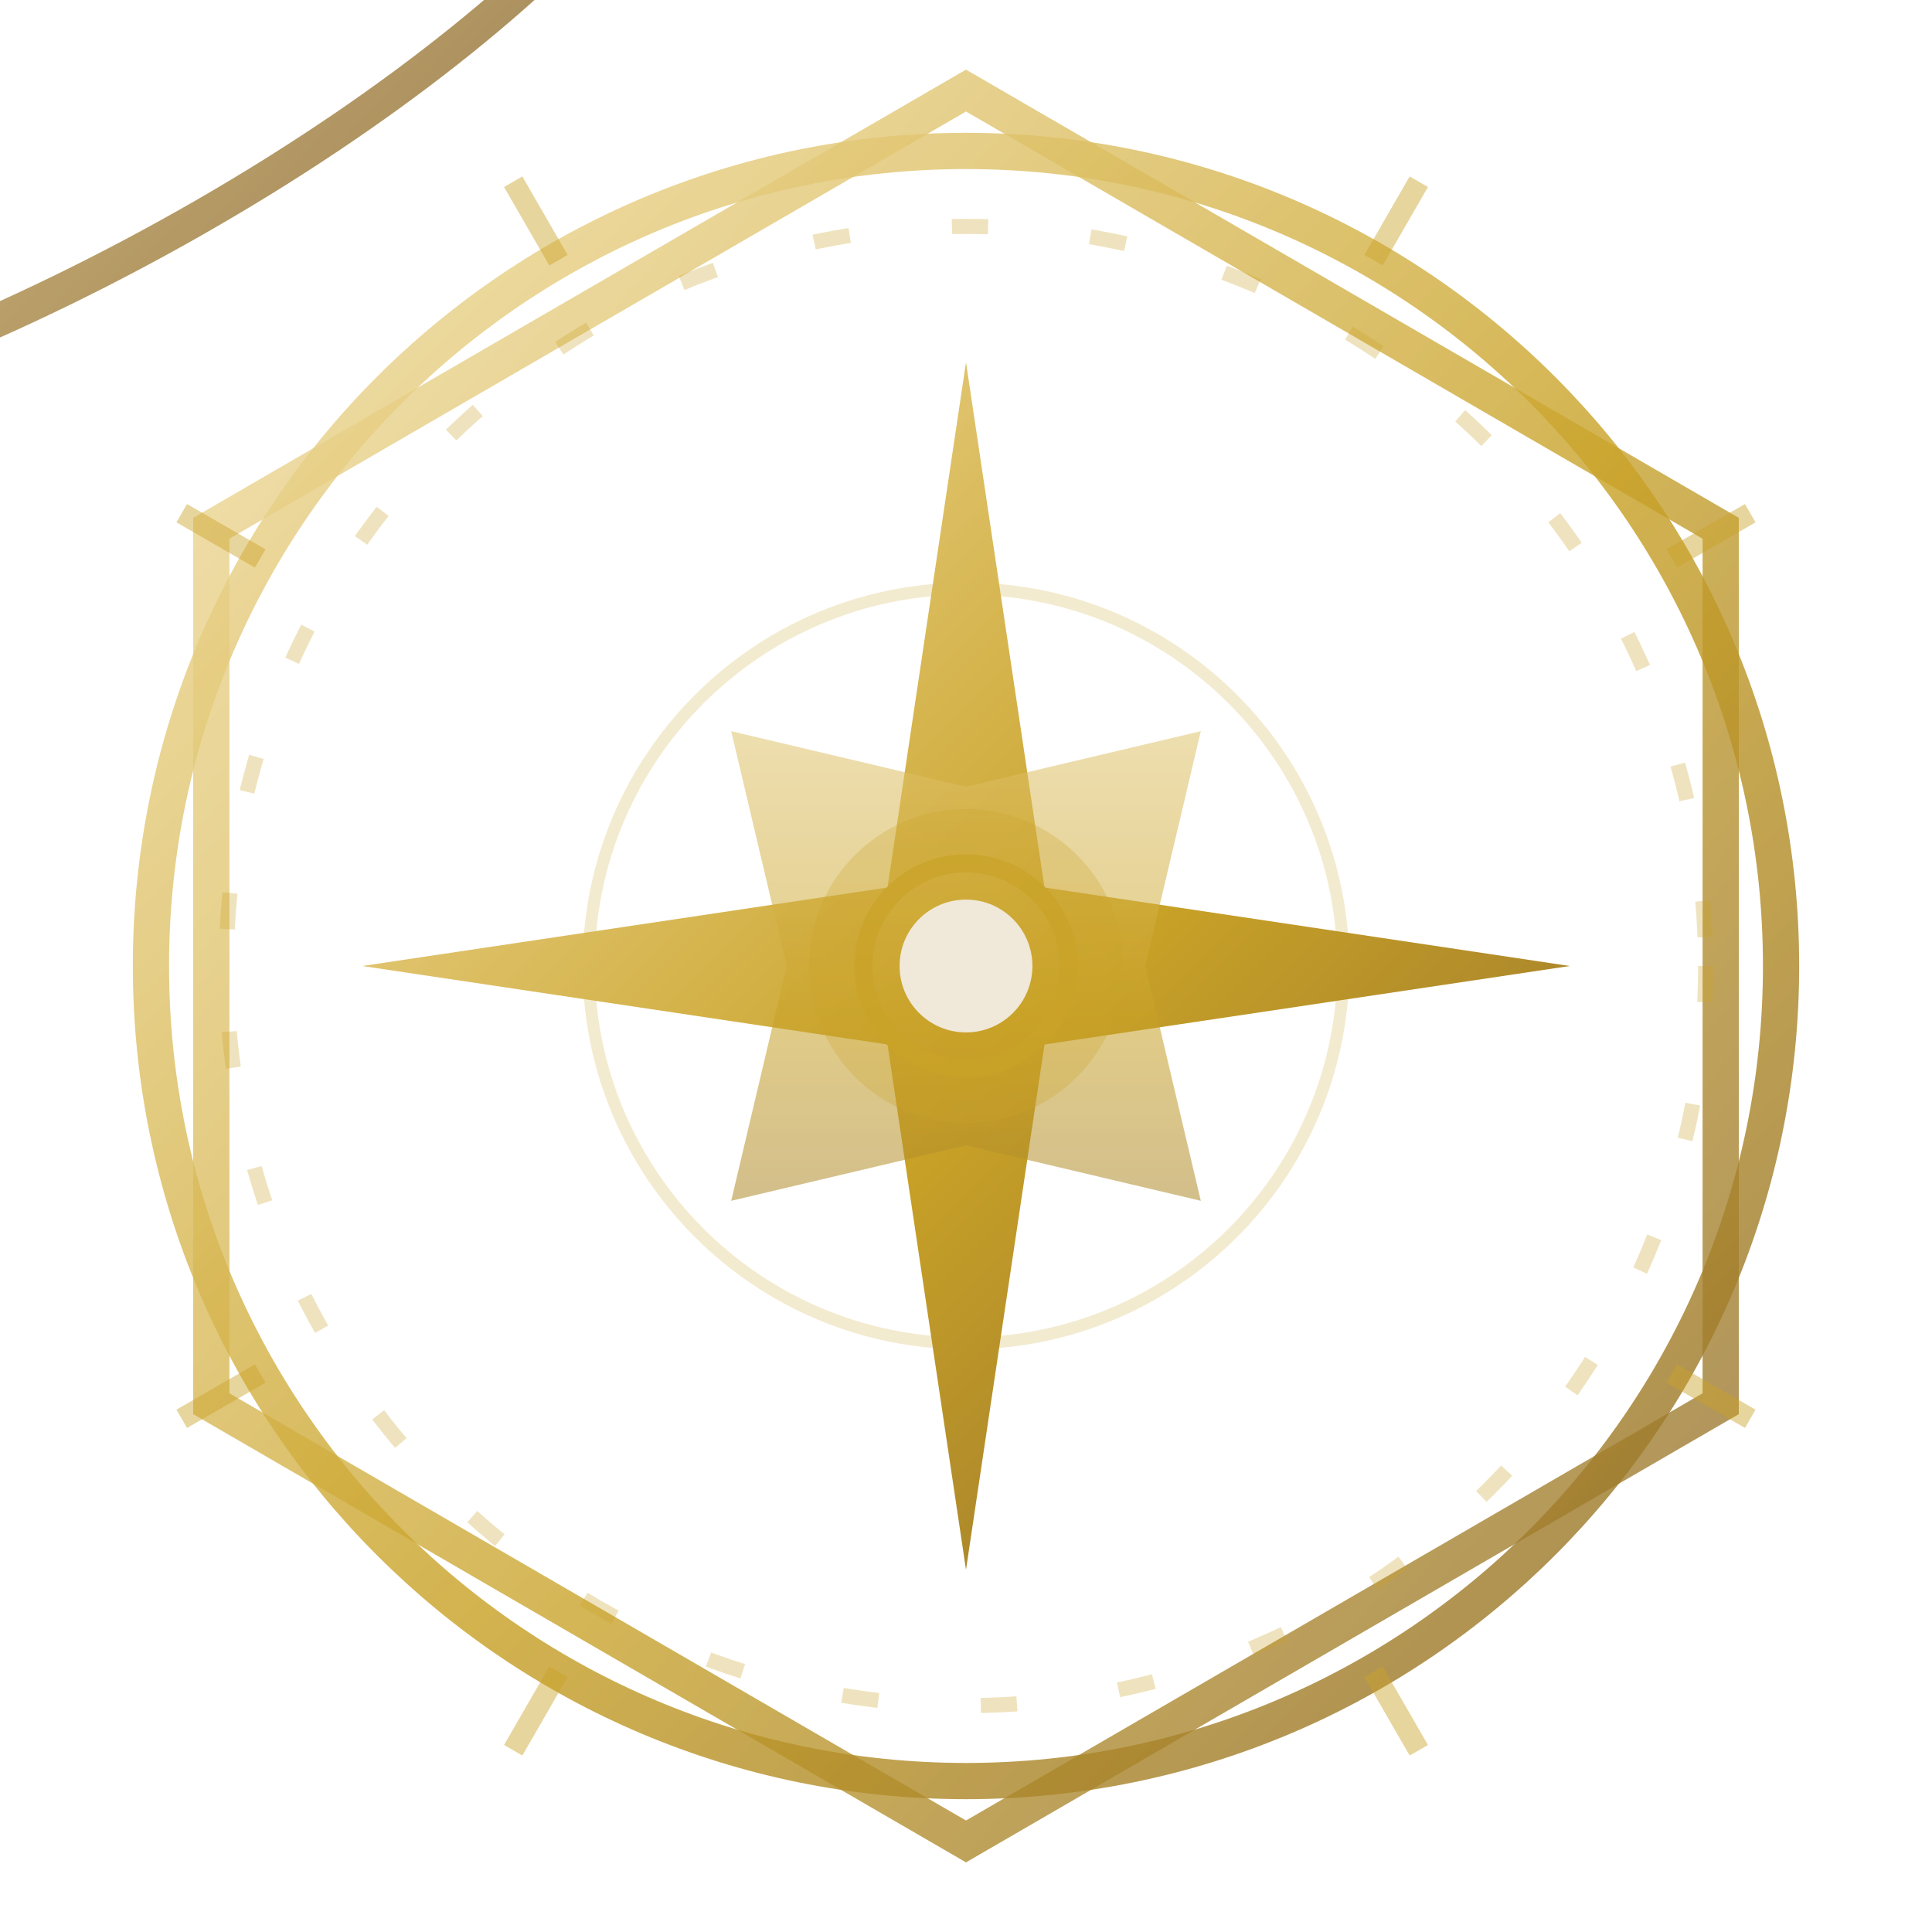
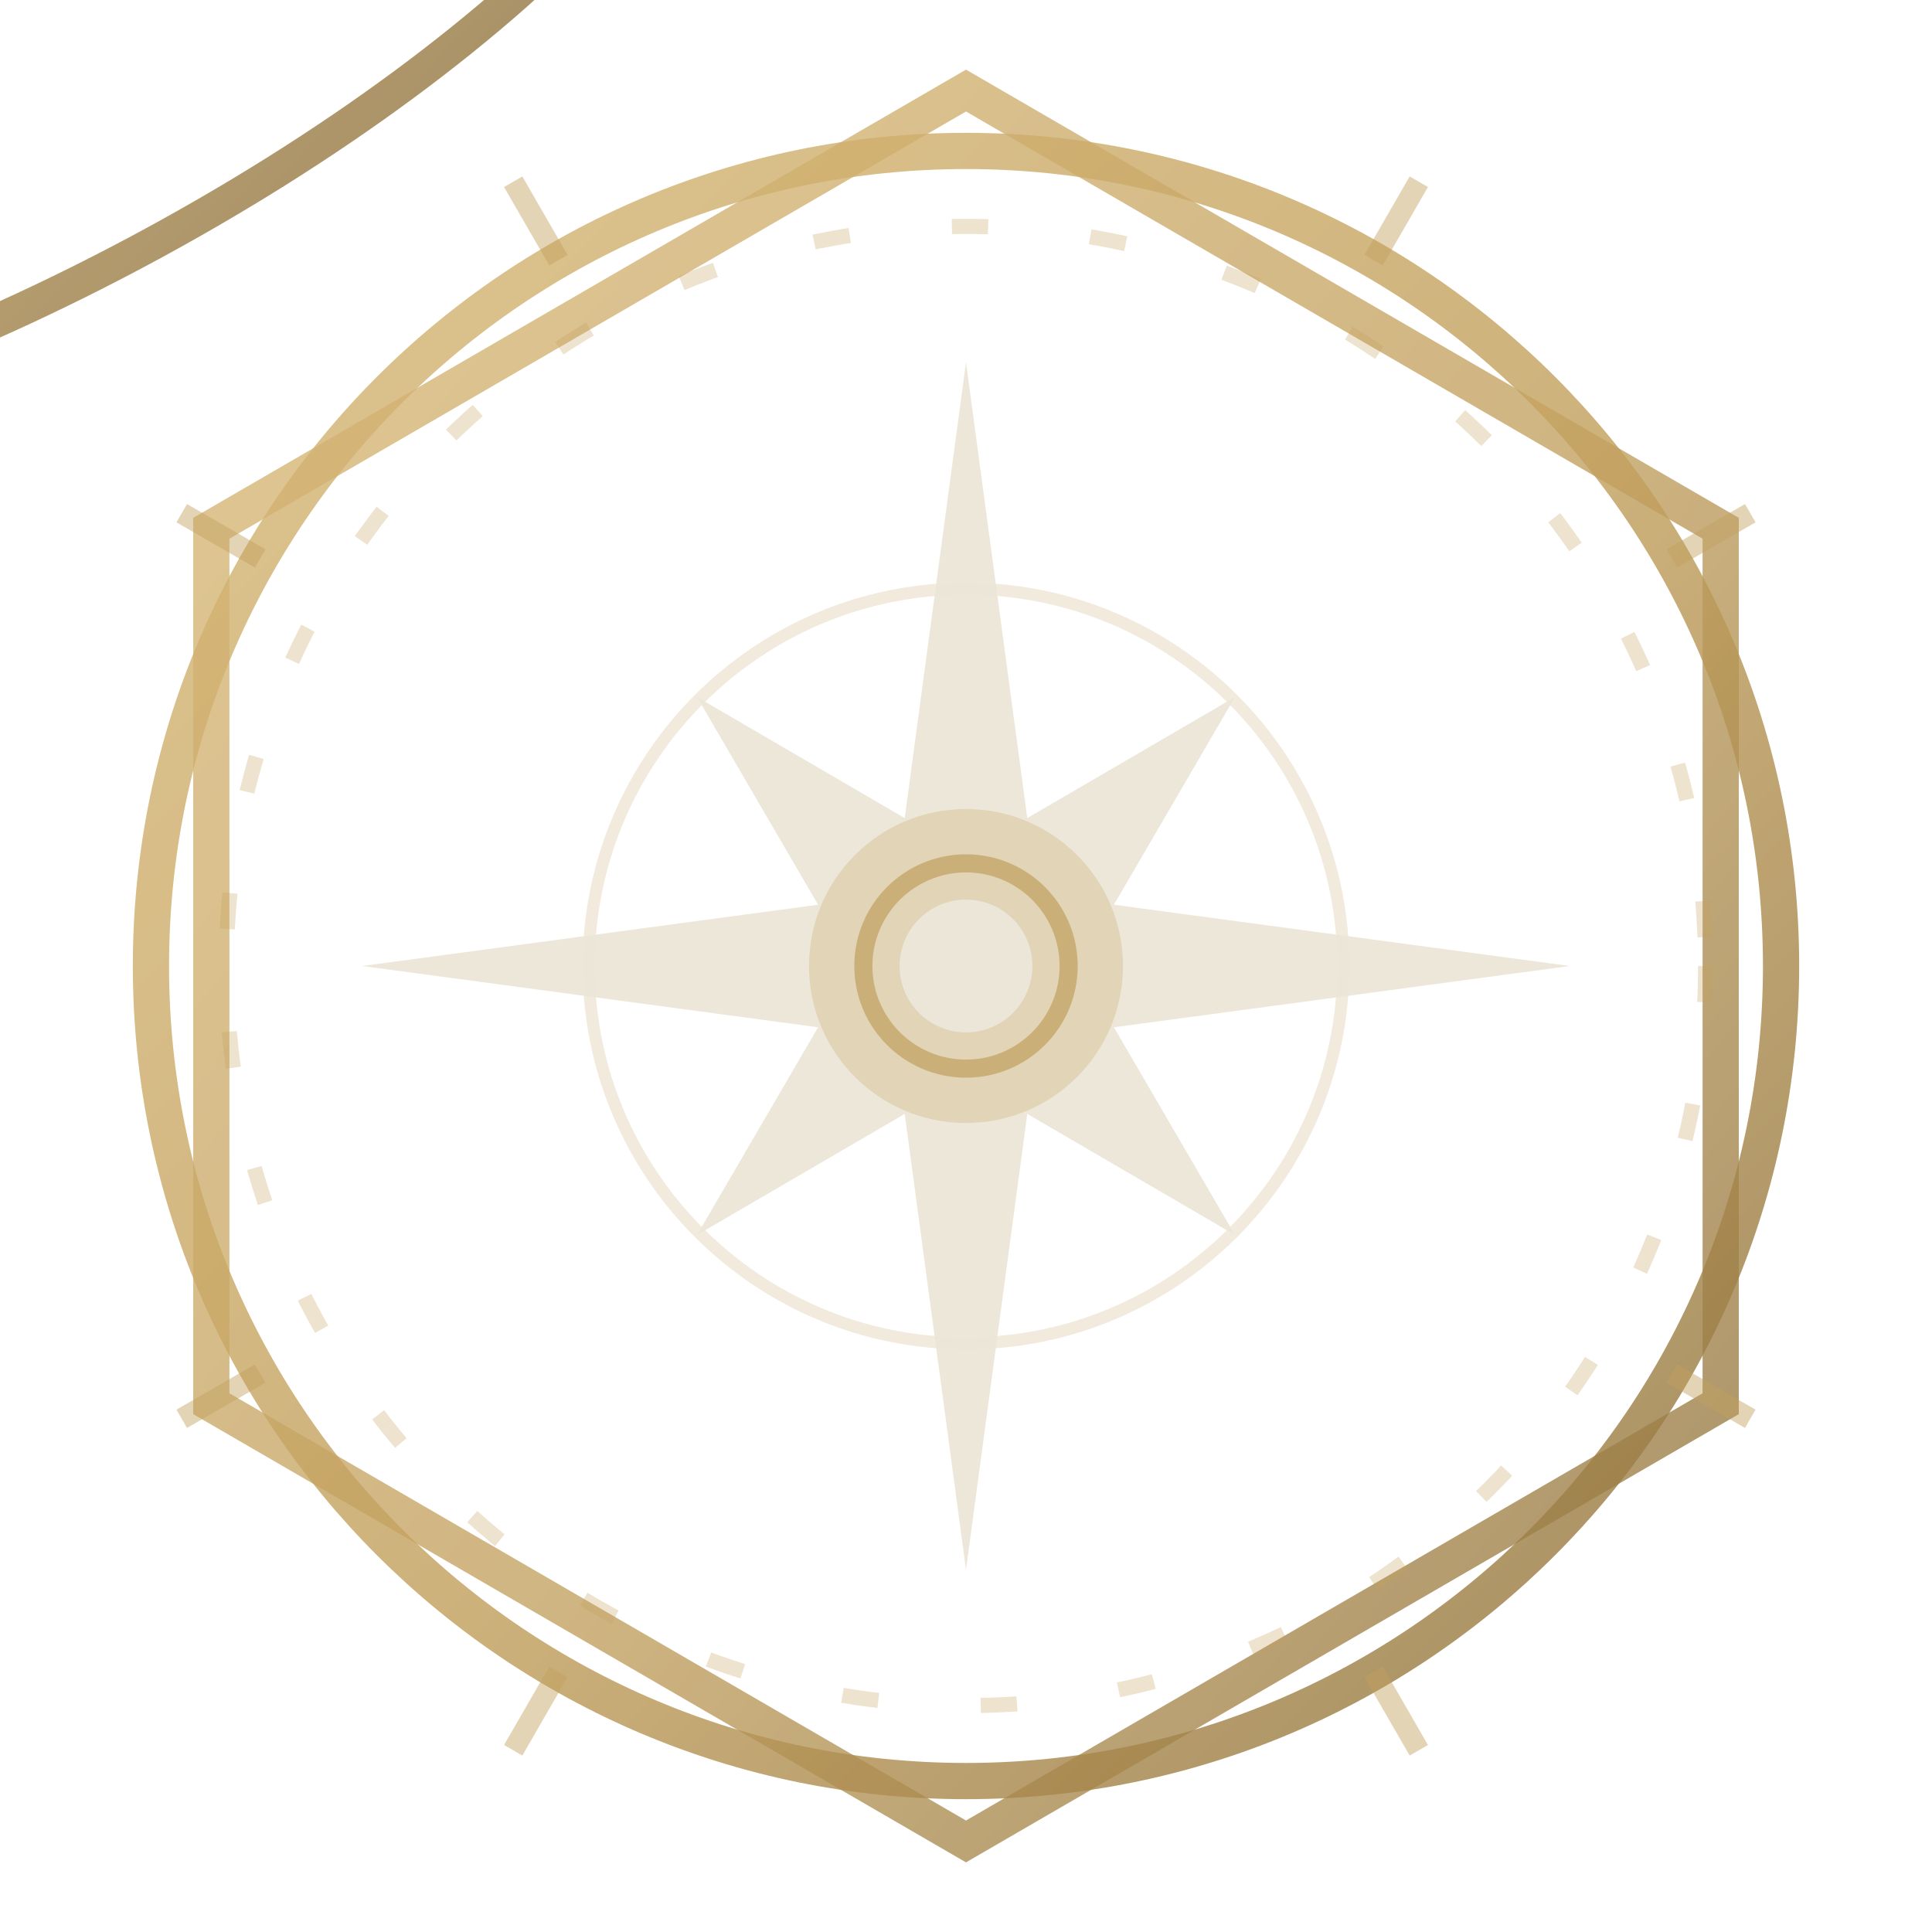
<svg xmlns="http://www.w3.org/2000/svg" viewBox="0 0 64 64" role="img" aria-label="AstroPrecise logo">
  <defs>
    <linearGradient id="ap-gold" x1="0" y1="0" x2="1" y2="1">
-       <stop offset="0" stop-color="#F2DFA7" />
-       <stop offset="0.55" stop-color="#C9A227" />
-       <stop offset="1" stop-color="#8C6A2F" />
+       <stop offset="0" stop-color="#D8B978" />
+       <stop offset="0.55" stop-color="#C2A05E" />
+       <stop offset="1" stop-color="#8C6F3B" />
    </linearGradient>
    <linearGradient id="ap-amethyst" x1="0" y1="0" x2="1" y2="1">
-       <stop offset="0" stop-color="#E8C872" />
-       <stop offset="1" stop-color="#8C6A2F" />
+       <stop offset="0" stop-color="#CDAE6A" />
+       <stop offset="1" stop-color="#8C6F3B" />
    </linearGradient>
    <radialGradient id="ap-planet" cx="0.35" cy="0.35" r="1">
-       <stop offset="0" stop-color="#E8C872" />
-       <stop offset="1" stop-color="#6B4E1A" />
+       <stop offset="0" stop-color="#CDAE6A" />
+       <stop offset="1" stop-color="#6E5930" />
    </radialGradient>
    <radialGradient id="ap-inner-planet" cx="0.35" cy="0.35" r="1">
-       <stop offset="0" stop-color="#F2DFA7" />
-       <stop offset="1" stop-color="#A8841E" />
+       <stop offset="0" stop-color="#D8B978" />
+       <stop offset="1" stop-color="#C2A05E" />
    </radialGradient>
  </defs>
  <style>
    /* The chassis (ring, ticks, star, sun) is still; only the sky moves.
       All motion is CSS so it runs when embedded via img tags AND can honour
       the reduced-motion preference below — SMIL could not be switched off. */
    .ap-anim { transform-box: view-box; transform-origin: 0 0; }
    .ap-precess { animation: ap-precess 90s linear infinite; }
    .ap-orbit-a { animation: ap-orbit-a 14s linear infinite; }
    .ap-orbit-b { animation: ap-orbit-b 5.5s linear infinite; }
    .ap-pulse   { opacity: 0; animation: ap-pulse 7s cubic-bezier(0.2, 0.6, 0.4, 1) infinite; }
    .ap-pulse--late { animation-delay: 3.5s; }
    .ap-breathe { animation: ap-breathe 4s ease-in-out infinite; }
    .ap-sun-glow { animation: ap-sun-glow 4s ease-in-out infinite; }

    @keyframes ap-precess { from { transform: translate(32px, 32px) rotate(0turn); }
                            to   { transform: translate(32px, 32px) rotate(1turn); } }
    /* Ellipse travel as translate waypoints (every 30°): the planet stays a
       perfect circle — a rotate inside a squashed frame would shear it. */
    @keyframes ap-orbit-a {
      0%       { transform: translate(27px, 0); }
      8.333%   { transform: translate(23.38px, 4.75px); }
      16.667%  { transform: translate(13.5px, 8.23px); }
      25%      { transform: translate(0, 9.5px); }
      33.333%  { transform: translate(-13.5px, 8.23px); }
      41.667%  { transform: translate(-23.38px, 4.75px); }
      50%      { transform: translate(-27px, 0); }
      58.333%  { transform: translate(-23.38px, -4.75px); }
      66.667%  { transform: translate(-13.5px, -8.23px); }
      75%      { transform: translate(0, -9.5px); }
      83.333%  { transform: translate(13.5px, -8.23px); }
      91.667%  { transform: translate(23.38px, -4.75px); }
      100%     { transform: translate(27px, 0); }
    }
    @keyframes ap-orbit-b { from { transform: translate(32px, 32px) rotate(0turn); }
                            to   { transform: translate(32px, 32px) rotate(1turn); } }
    @keyframes ap-pulse {
      0%   { transform: translate(32px, 32px) scale(0.10); opacity: 0.55; }
      70%  { opacity: 0.14; }
      100% { transform: translate(32px, 32px) scale(1);    opacity: 0; }
    }
    @keyframes ap-breathe  { 0%, 100% { opacity: 0.7;  } 50% { opacity: 0.25; } }
    @keyframes ap-sun-glow { 0%, 100% { opacity: 0.28; } 50% { opacity: 0.10; } }

    @media (prefers-reduced-motion: reduce) {
      .ap-precess, .ap-orbit-a, .ap-orbit-b, .ap-pulse, .ap-breathe, .ap-sun-glow {
        animation: none;
      }
      /* pulses stay invisible; planets rest at their composed positions */
    }
  </style>
  <path d="M32 3 L57 17.5 L57 46.5 L32 61 L7 46.5 L7 17.5 Z" fill="none" stroke="url(#ap-gold)" stroke-width="1.2" opacity="0.78" />
  <circle cx="32" cy="32" r="27" fill="none" stroke="url(#ap-gold)" stroke-width="1.2" opacity="0.82" />
  <g stroke="url(#ap-gold)" stroke-width="1" opacity="0.75">
    <line x1="32" y1="2" x2="32" y2="6.5" />
    <line x1="32" y1="62" x2="32" y2="57.5" />
    <line x1="2" y1="32" x2="6.5" y2="32" />
    <line x1="62" y1="32" x2="57.5" y2="32" />
  </g>
-   <g stroke="#C9A227" stroke-width="0.7" opacity="0.45">
+   <g stroke="#C2A05E" stroke-width="0.7" opacity="0.45">
    <line x1="47" y1="6.02" x2="45.5" y2="8.62" />
    <line x1="57.98" y1="17" x2="55.38" y2="18.5" />
    <line x1="57.98" y1="47" x2="55.38" y2="45.5" />
    <line x1="47" y1="57.98" x2="45.5" y2="55.38" />
    <line x1="17" y1="57.98" x2="18.5" y2="55.38" />
    <line x1="6.02" y1="47" x2="8.62" y2="45.5" />
    <line x1="6.02" y1="17" x2="8.62" y2="18.5" />
    <line x1="17" y1="6.02" x2="18.5" y2="8.62" />
  </g>
-   <circle cx="32" cy="32" r="24.5" fill="none" stroke="#C9A227" stroke-width="0.5" opacity="0.3" stroke-dasharray="1.2 3.4" />
+   <circle cx="32" cy="32" r="24.5" fill="none" stroke="#C2A05E" stroke-width="0.5" opacity="0.3" stroke-dasharray="1.2 3.4" />
  <g class="ap-anim ap-pulse" aria-hidden="true">
-     <circle cx="0" cy="0" r="29" fill="none" stroke="#C9A227" stroke-width="0.8" />
+     <circle cx="0" cy="0" r="29" fill="none" stroke="#C2A05E" stroke-width="0.8" />
  </g>
  <g class="ap-anim ap-pulse ap-pulse--late" aria-hidden="true">
-     <circle cx="0" cy="0" r="29" fill="none" stroke="#C9A227" stroke-width="0.8" />
+     <circle cx="0" cy="0" r="29" fill="none" stroke="#C2A05E" stroke-width="0.8" />
  </g>
  <g class="ap-anim ap-precess">
    <g transform="rotate(-28)">
      <ellipse cx="0" cy="0" rx="27" ry="9.5" fill="none" stroke="url(#ap-amethyst)" stroke-width="1.1" opacity="0.8" />
      <g class="ap-anim ap-orbit-a" transform="translate(27 0)">
        <circle cx="0" cy="0" r="4.6" fill="url(#ap-planet)" opacity="0.22" />
        <circle cx="0" cy="0" r="2.8" fill="url(#ap-planet)" />
-         <circle cx="0" cy="0" r="2.8" fill="none" stroke="#E8C872" stroke-width="0.5" opacity="0.5" />
+         <circle cx="0" cy="0" r="2.8" fill="none" stroke="#CDAE6A" stroke-width="0.5" opacity="0.5" />
      </g>
    </g>
  </g>
-   <circle cx="32" cy="32" r="12.5" fill="none" stroke="#C9A227" stroke-width="0.4" opacity="0.22" />
+   <circle cx="32" cy="32" r="12.5" fill="none" stroke="#C2A05E" stroke-width="0.4" opacity="0.22" />
  <g class="ap-anim ap-orbit-b">
    <g transform="rotate(140) translate(12.5 0)">
      <circle cx="0" cy="0" r="1.7" fill="url(#ap-inner-planet)" />
    </g>
  </g>
-   <path d="M32 12 L34.6 29.4 L52 32 L34.6 34.6 L32 52 L29.4 34.6 L12 32 L29.4 29.4 Z" fill="url(#ap-gold)" />
-   <path d="M32 21 L36.2 27.8 L43 32 L36.2 36.2 L32 43 L27.8 36.2 L21 32 L27.8 27.8 Z" fill="url(#ap-gold)" opacity="0.55" transform="rotate(45 32 32)" />
-   <circle class="ap-sun-glow" cx="32" cy="32" r="5.2" fill="#C9A227" opacity="0.28" />
-   <circle cx="32" cy="32" r="2.2" fill="#f0e8d8" />
-   <circle class="ap-breathe" cx="32" cy="32" r="3.4" fill="none" stroke="#C9A227" stroke-width="0.6" opacity="0.7" />
+   <path d="M32 12 L34.03 27.1 L40.91 23.09 L36.9 29.97 L52 32 L36.9 34.03 L40.91 40.91 L34.03 36.9 L32 52 L29.97 36.9 L23.09 40.91 L27.1 34.03 L12 32 L27.1 29.97 L23.09 23.09 L29.97 27.1 Z" fill="#ECE6D8" opacity="0.95" />
+   <circle class="ap-sun-glow" cx="32" cy="32" r="5.2" fill="#C2A05E" opacity="0.28" />
+   <circle cx="32" cy="32" r="2.2" fill="#ECE6D8" />
+   <circle class="ap-breathe" cx="32" cy="32" r="3.4" fill="none" stroke="#C2A05E" stroke-width="0.6" opacity="0.7" />
</svg>
